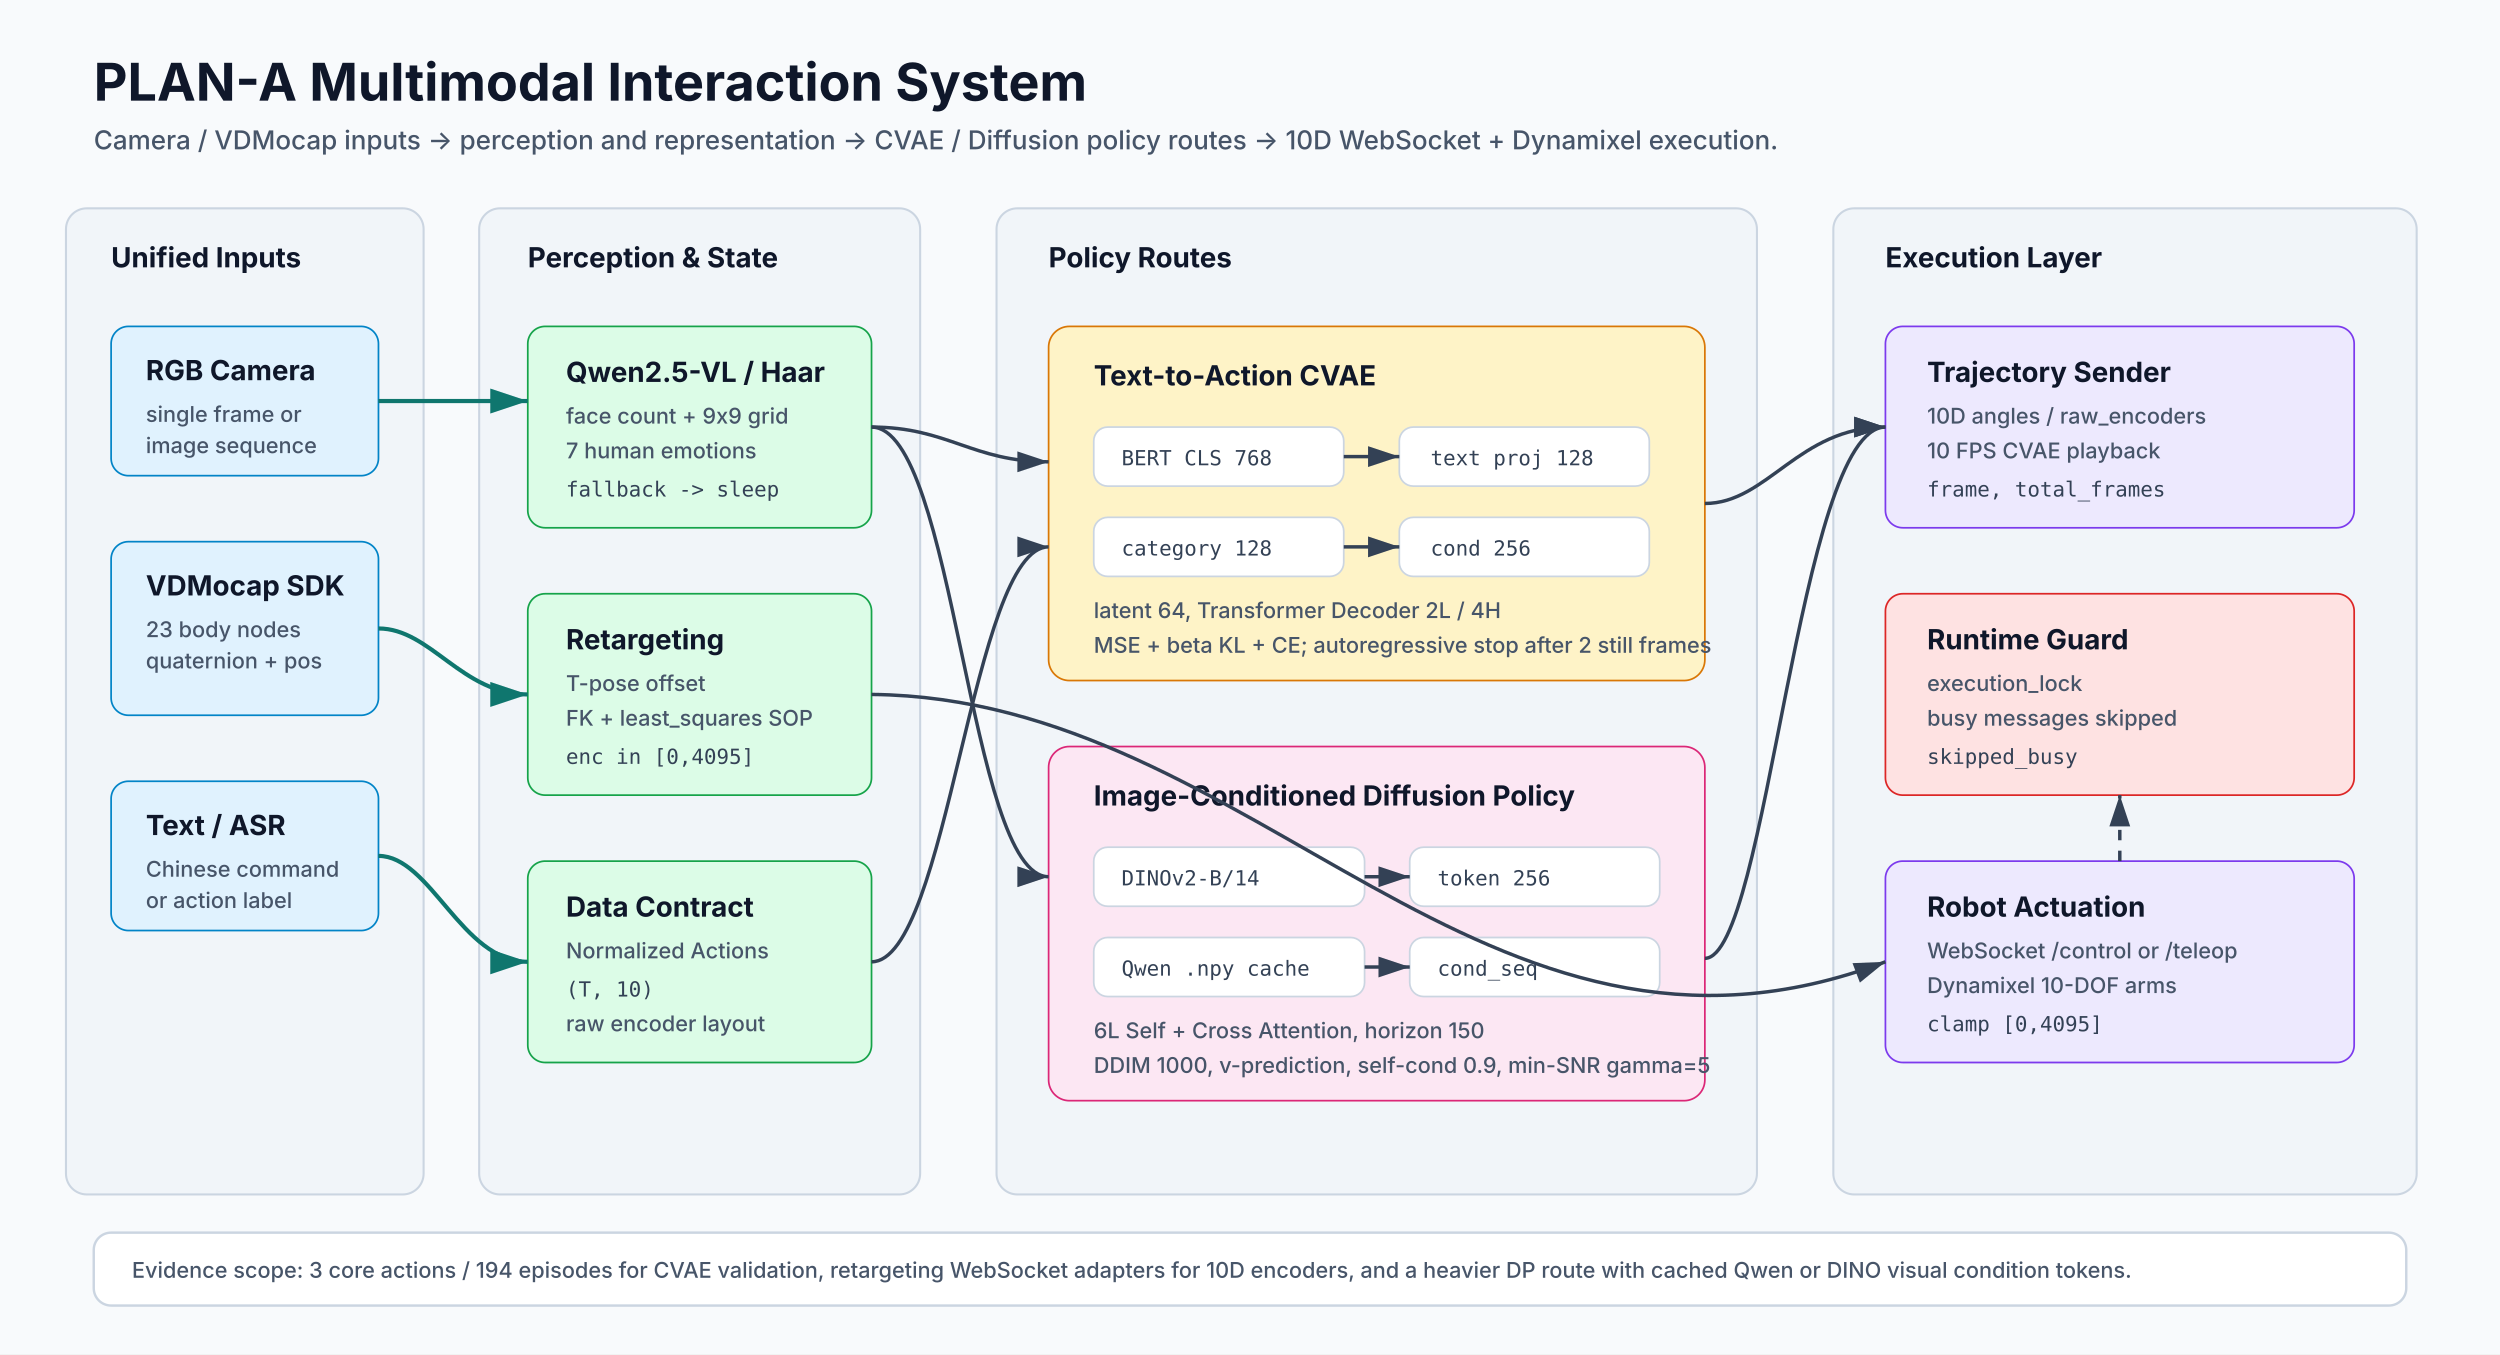
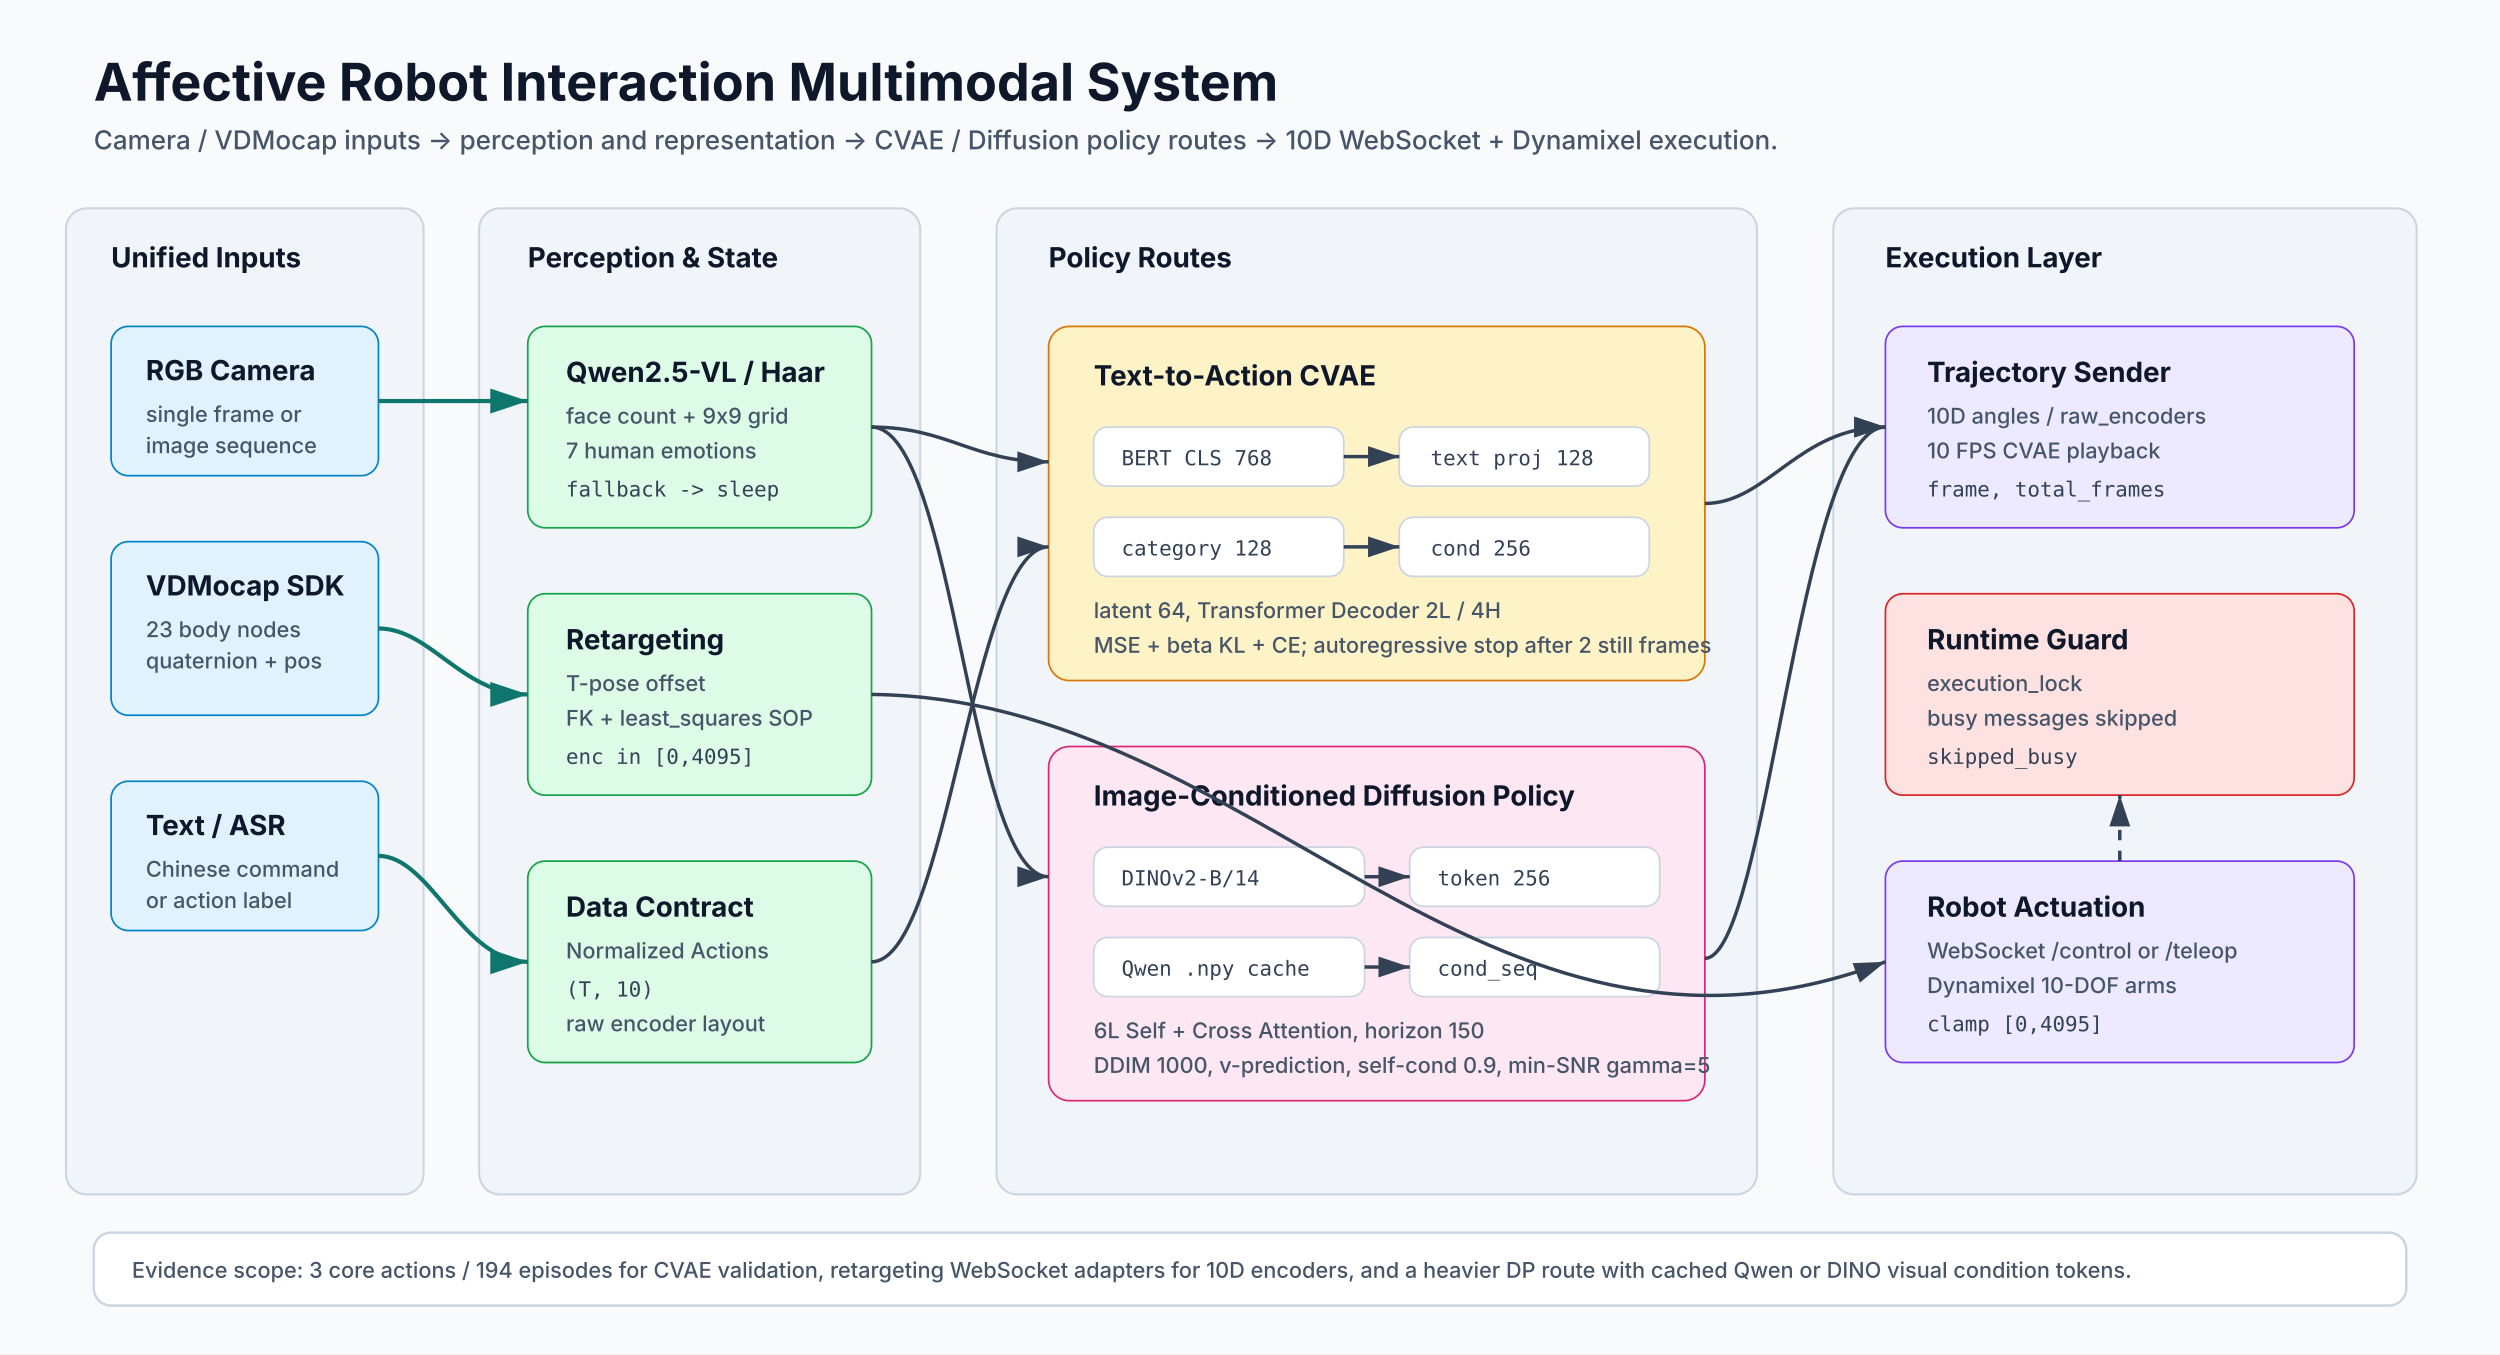
<svg xmlns="http://www.w3.org/2000/svg" width="1440" height="780" viewBox="0 0 1440 780" role="img" aria-labelledby="title desc">
  <defs>
    <marker id="arrow" markerWidth="12" markerHeight="12" refX="9" refY="3" orient="auto" markerUnits="strokeWidth">
      <path d="M0,0 L0,6 L9,3 z" fill="#334155" />
    </marker>
    <marker id="arrow-accent" markerWidth="12" markerHeight="12" refX="9" refY="3" orient="auto" markerUnits="strokeWidth">
      <path d="M0,0 L0,6 L9,3 z" fill="#0f766e" />
    </marker>
    <style>
      .bg { fill: #f8fafc; }
      .panel { fill: #ffffff; stroke: #cbd5e1; stroke-width: 1.4; }
      .panel-soft { fill: #f1f5f9; stroke: #cbd5e1; stroke-width: 1.2; }
      .input { fill: #e0f2fe; stroke: #0284c7; }
      .perception { fill: #dcfce7; stroke: #16a34a; }
      .policy-a { fill: #fef3c7; stroke: #d97706; }
      .policy-b { fill: #fce7f3; stroke: #db2777; }
      .exec { fill: #ede9fe; stroke: #7c3aed; }
      .guard { fill: #fee2e2; stroke: #dc2626; }
      .title { font: 700 30px Inter, Arial, sans-serif; fill: #0f172a; }
      .subtitle { font: 500 15px Inter, Arial, sans-serif; fill: #475569; }
      .label { font: 700 16px Inter, Arial, sans-serif; fill: #0f172a; }
      .small { font: 500 12.5px Inter, Arial, sans-serif; fill: #475569; }
      .mono { font: 500 12px "JetBrains Mono", Consolas, monospace; fill: #334155; }
      .chip { fill: #ffffff; stroke: #cbd5e1; stroke-width: 1; }
      .arrow { stroke: #334155; stroke-width: 2; fill: none; marker-end: url(#arrow); }
      .arrow-accent { stroke: #0f766e; stroke-width: 2.4; fill: none; marker-end: url(#arrow-accent); }
      .dash { stroke-dasharray: 6 6; }
    </style>
  </defs>
  <rect class="bg" x="0" y="0" width="1440" height="780" rx="0" />
-   <text class="title" x="54" y="58">PLAN-A Multimodal Interaction System</text>
+   <text class="title" x="54" y="58">Affective Robot Interaction Multimodal System</text>
  <text class="subtitle" x="54" y="86">Camera / VDMocap inputs -&gt; perception and representation -&gt; CVAE / Diffusion policy routes -&gt; 10D WebSocket + Dynamixel execution.</text>
  <rect class="panel-soft" x="38" y="120" width="206" height="568" rx="12" />
  <text class="label" x="64" y="154">Unified Inputs</text>
  <rect class="input" x="64" y="188" width="154" height="86" rx="10" />
  <text class="label" x="84" y="219">RGB Camera</text>
  <text class="small" x="84" y="243">single frame or</text>
  <text class="small" x="84" y="261">image sequence</text>
  <rect class="input" x="64" y="312" width="154" height="100" rx="10" />
  <text class="label" x="84" y="343">VDMocap SDK</text>
  <text class="small" x="84" y="367">23 body nodes</text>
  <text class="small" x="84" y="385">quaternion + pos</text>
  <rect class="input" x="64" y="450" width="154" height="86" rx="10" />
  <text class="label" x="84" y="481">Text / ASR</text>
  <text class="small" x="84" y="505">Chinese command</text>
  <text class="small" x="84" y="523">or action label</text>
  <rect class="panel-soft" x="276" y="120" width="254" height="568" rx="12" />
  <text class="label" x="304" y="154">Perception &amp; State</text>
  <rect class="perception" x="304" y="188" width="198" height="116" rx="10" />
  <text class="label" x="326" y="220">Qwen2.5-VL / Haar</text>
  <text class="small" x="326" y="244">face count + 9x9 grid</text>
  <text class="small" x="326" y="264">7 human emotions</text>
  <text class="mono" x="326" y="286">fallback -&gt; sleep</text>
  <rect class="perception" x="304" y="342" width="198" height="116" rx="10" />
  <text class="label" x="326" y="374">Retargeting</text>
  <text class="small" x="326" y="398">T-pose offset</text>
  <text class="small" x="326" y="418">FK + least_squares SOP</text>
  <text class="mono" x="326" y="440">enc in [0,4095]</text>
  <rect class="perception" x="304" y="496" width="198" height="116" rx="10" />
  <text class="label" x="326" y="528">Data Contract</text>
  <text class="small" x="326" y="552">Normalized Actions</text>
  <text class="mono" x="326" y="574">(T, 10)</text>
  <text class="small" x="326" y="594">raw encoder layout</text>
  <rect class="panel-soft" x="574" y="120" width="438" height="568" rx="12" />
  <text class="label" x="604" y="154">Policy Routes</text>
  <rect class="policy-a" x="604" y="188" width="378" height="204" rx="12" />
  <text class="label" x="630" y="222">Text-to-Action CVAE</text>
  <rect class="chip" x="630" y="246" width="144" height="34" rx="8" />
  <text class="mono" x="646" y="268">BERT CLS 768</text>
  <rect class="chip" x="806" y="246" width="144" height="34" rx="8" />
  <text class="mono" x="824" y="268">text proj 128</text>
  <path class="arrow" d="M774 263 L806 263" />
  <rect class="chip" x="630" y="298" width="144" height="34" rx="8" />
  <text class="mono" x="646" y="320">category 128</text>
  <rect class="chip" x="806" y="298" width="144" height="34" rx="8" />
  <text class="mono" x="824" y="320">cond 256</text>
  <path class="arrow" d="M774 315 L806 315" />
  <text class="small" x="630" y="356">latent 64, Transformer Decoder 2L / 4H</text>
  <text class="small" x="630" y="376">MSE + beta KL + CE; autoregressive stop after 2 still frames</text>
  <rect class="policy-b" x="604" y="430" width="378" height="204" rx="12" />
  <text class="label" x="630" y="464">Image-Conditioned Diffusion Policy</text>
  <rect class="chip" x="630" y="488" width="156" height="34" rx="8" />
  <text class="mono" x="646" y="510">DINOv2-B/14</text>
  <rect class="chip" x="812" y="488" width="144" height="34" rx="8" />
  <text class="mono" x="828" y="510">token 256</text>
  <path class="arrow" d="M786 505 L812 505" />
  <rect class="chip" x="630" y="540" width="156" height="34" rx="8" />
  <text class="mono" x="646" y="562">Qwen .npy cache</text>
  <rect class="chip" x="812" y="540" width="144" height="34" rx="8" />
  <text class="mono" x="828" y="562">cond_seq</text>
  <path class="arrow" d="M786 557 L812 557" />
  <text class="small" x="630" y="598">6L Self + Cross Attention, horizon 150</text>
  <text class="small" x="630" y="618">DDIM 1000, v-prediction, self-cond 0.9, min-SNR gamma=5</text>
  <rect class="panel-soft" x="1056" y="120" width="336" height="568" rx="12" />
  <text class="label" x="1086" y="154">Execution Layer</text>
  <rect class="exec" x="1086" y="188" width="270" height="116" rx="10" />
  <text class="label" x="1110" y="220">Trajectory Sender</text>
  <text class="small" x="1110" y="244">10D angles / raw_encoders</text>
  <text class="small" x="1110" y="264">10 FPS CVAE playback</text>
  <text class="mono" x="1110" y="286">frame, total_frames</text>
  <rect class="guard" x="1086" y="342" width="270" height="116" rx="10" />
  <text class="label" x="1110" y="374">Runtime Guard</text>
  <text class="small" x="1110" y="398">execution_lock</text>
  <text class="small" x="1110" y="418">busy messages skipped</text>
  <text class="mono" x="1110" y="440">skipped_busy</text>
  <rect class="exec" x="1086" y="496" width="270" height="116" rx="10" />
  <text class="label" x="1110" y="528">Robot Actuation</text>
  <text class="small" x="1110" y="552">WebSocket /control or /teleop</text>
  <text class="small" x="1110" y="572">Dynamixel 10-DOF arms</text>
  <text class="mono" x="1110" y="594">clamp [0,4095]</text>
  <path class="arrow-accent" d="M218 231 C248 231, 266 231, 304 231" />
  <path class="arrow-accent" d="M218 362 C248 362, 266 400, 304 400" />
  <path class="arrow-accent" d="M218 493 C248 493, 266 554, 304 554" />
  <path class="arrow" d="M502 246 C546 246, 560 266, 604 266" />
  <path class="arrow" d="M502 554 C546 554, 560 315, 604 315" />
  <path class="arrow" d="M502 246 C550 246, 558 505, 604 505" />
  <path class="arrow" d="M982 290 C1018 290, 1036 246, 1086 246" />
  <path class="arrow" d="M982 552 C1018 552, 1036 246, 1086 246" />
  <path class="arrow" d="M502 400 C724 402, 854 642, 1086 554" />
  <path class="arrow dash" d="M1221 496 C1221 474, 1221 472, 1221 458" />
  <rect class="panel" x="54" y="710" width="1332" height="42" rx="10" />
  <text class="small" x="76" y="736">Evidence scope: 3 core actions / 194 episodes for CVAE validation, retargeting WebSocket adapters for 10D encoders, and a heavier DP route with cached Qwen or DINO visual condition tokens.</text>
</svg>
